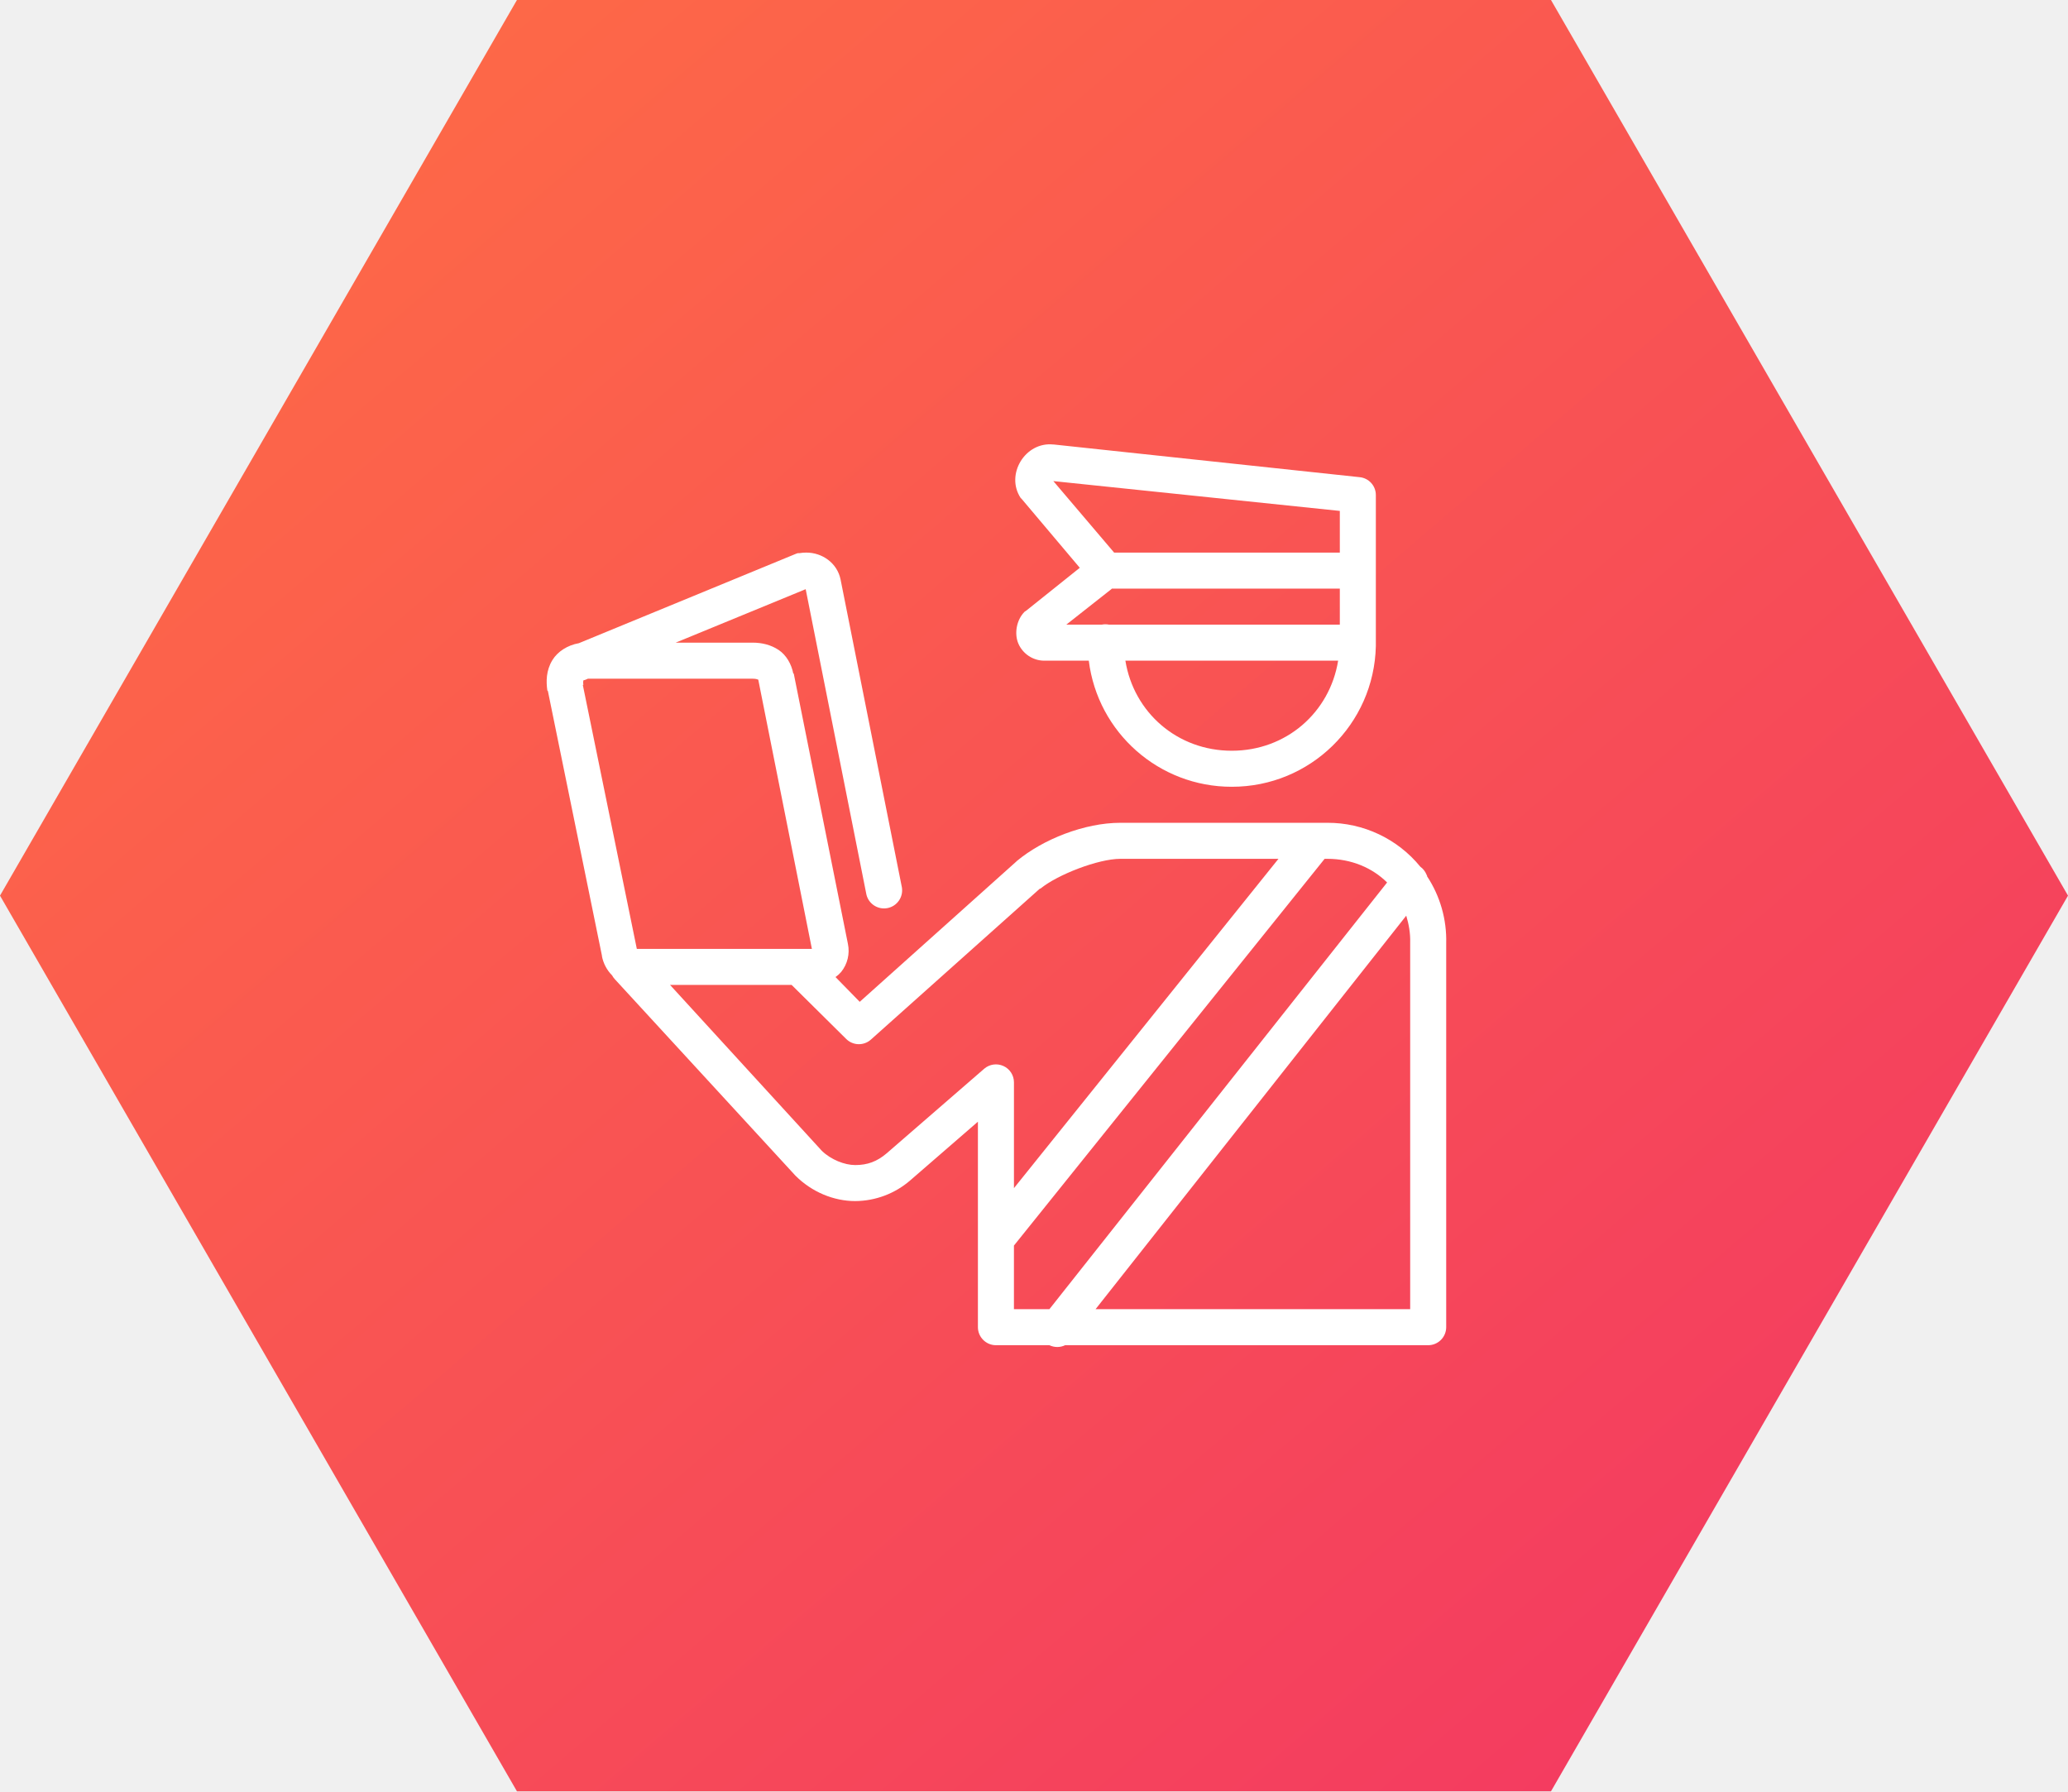
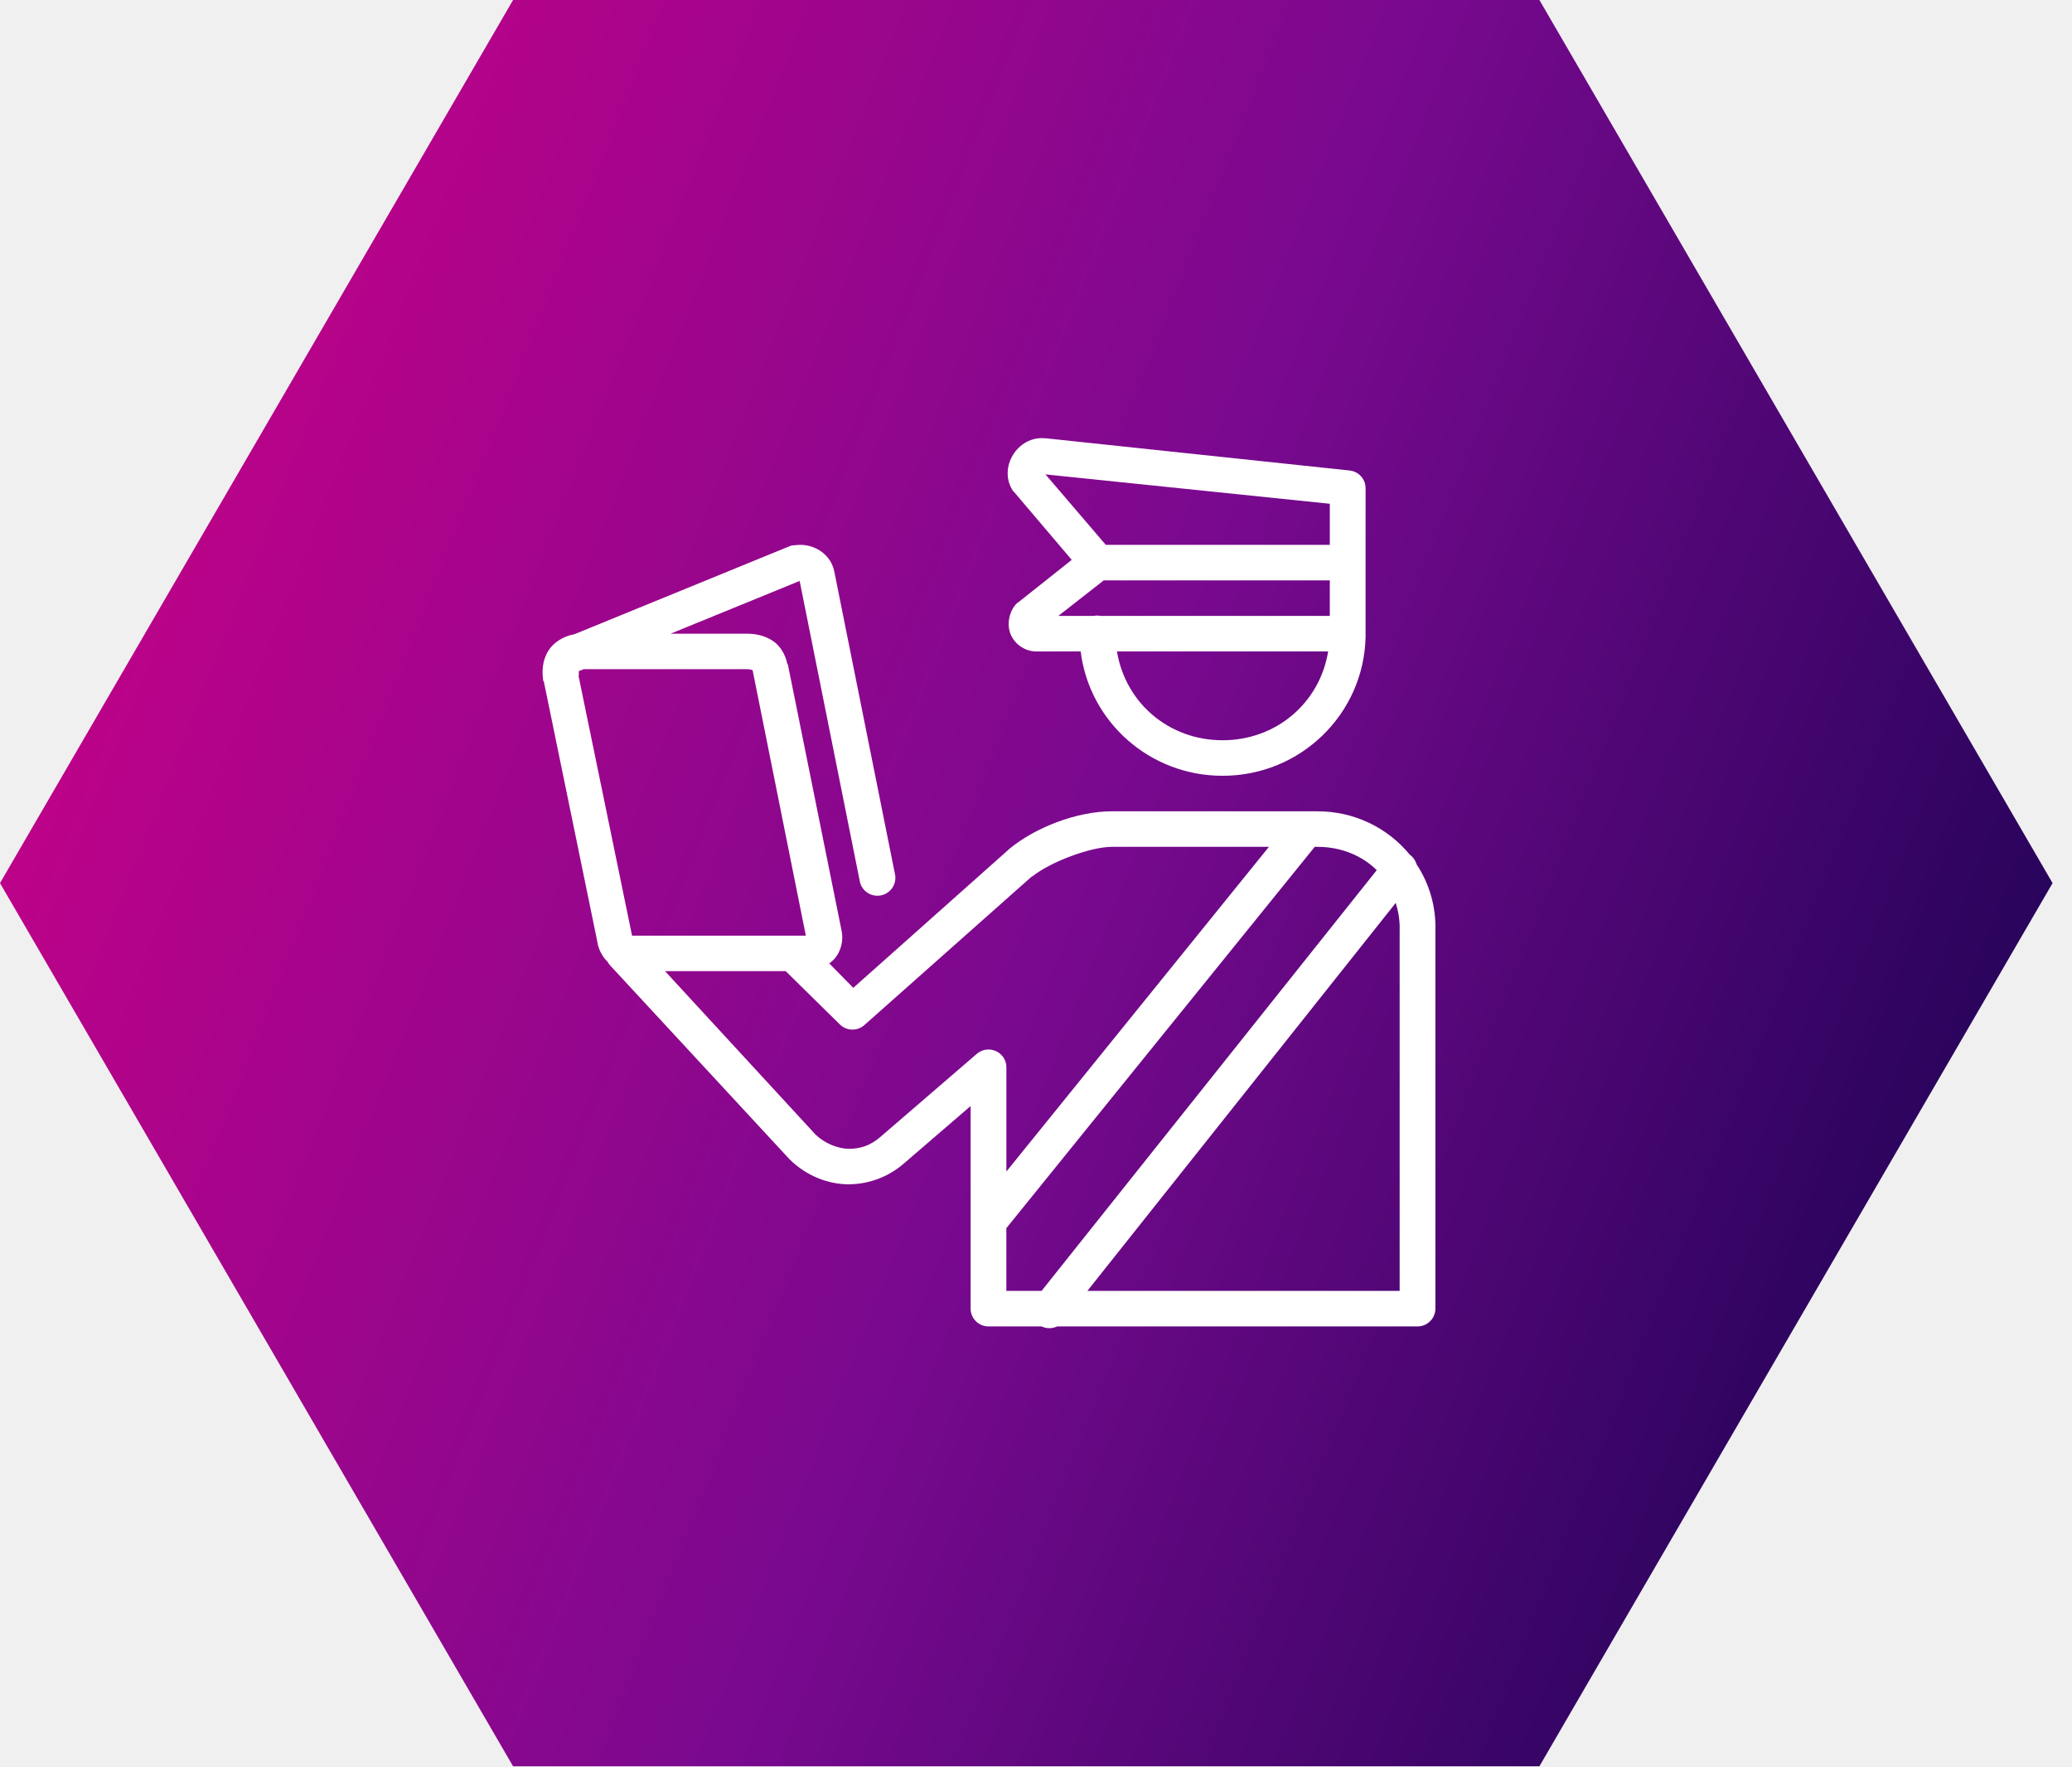
- <svg xmlns="http://www.w3.org/2000/svg" style="isolation:isolate" viewBox="4.568 1 259.432 224.686" width="259.432pt" height="224.686pt">
-   <g>
-     <linearGradient id="_lgradient_2" x1="-0.03" y1="0.014" x2="0.986" y2="1.043" gradientTransform="matrix(259.432,0,0,224.686,4.568,1)" gradientUnits="userSpaceOnUse">
-       <stop offset="0%" stop-opacity="1" style="stop-color:rgb(255,112,67)" />
-       <stop offset="97.826%" stop-opacity="1" style="stop-color:rgb(242,53,100)" />
+ <svg xmlns="http://www.w3.org/2000/svg" width="61" height="52" viewBox="0 0 61 52" fill="none">
+   <g clip-path="url(#clip0)">
+     <path fill-rule="evenodd" clip-rule="evenodd" d="M45.32 0L60.428 25.999L45.32 52H15.105L0 25.999L15.105 0H45.32Z" fill="url(#paint0_linear)" />
+     <path d="M30.779 12.904C29.954 12.816 29.37 13.778 29.825 14.456C29.835 14.468 29.846 14.479 29.858 14.488L31.552 16.483L29.989 17.724C29.973 17.735 29.956 17.745 29.94 17.757C29.695 18 29.634 18.405 29.759 18.688C29.885 18.972 30.175 19.179 30.516 19.179H31.815C32.077 21.272 33.869 22.842 35.992 22.839C38.281 22.843 40.152 21.027 40.203 18.753V18.738C40.205 18.71 40.205 18.683 40.203 18.656V16.646C40.205 16.619 40.205 16.591 40.203 16.564V14.375C40.205 14.103 39.998 13.876 39.726 13.851L30.795 12.904H30.779ZM30.779 13.966L39.15 14.831V16.041H32.555L30.779 13.966ZM23.559 16.041C23.493 16.041 23.427 16.045 23.361 16.057H23.312C23.295 16.062 23.279 16.067 23.262 16.074L16.914 18.671C16.583 18.729 16.293 18.915 16.141 19.162C15.954 19.466 15.957 19.785 15.993 20.044L16.01 20.06L17.589 27.741C17.593 27.743 17.589 27.753 17.589 27.757C17.628 27.961 17.733 28.164 17.885 28.313C17.907 28.354 17.934 28.392 17.967 28.427L23.23 34.114L23.246 34.131C23.721 34.602 24.36 34.866 24.99 34.866C25.582 34.862 26.154 34.648 26.601 34.261L28.575 32.562V38.527C28.575 38.815 28.812 39.05 29.101 39.05H30.664C30.809 39.119 30.978 39.119 31.124 39.05H41.732C42.022 39.05 42.258 38.815 42.258 38.527V27.382C42.277 26.692 42.082 26.013 41.699 25.438V25.421C41.693 25.411 41.689 25.399 41.683 25.388C41.646 25.297 41.583 25.217 41.502 25.159C40.837 24.35 39.84 23.882 38.788 23.885H32.736C31.696 23.885 30.477 24.361 29.709 24.996L29.694 25.012L25.121 29.082L24.414 28.363C24.475 28.321 24.53 28.271 24.579 28.215C24.765 27.986 24.837 27.686 24.776 27.398L23.197 19.571V19.555H23.18C23.127 19.28 22.977 19.017 22.753 18.868C22.522 18.715 22.255 18.656 21.996 18.656H19.743L23.542 17.103L25.319 25.977C25.389 26.248 25.662 26.416 25.938 26.36C26.214 26.303 26.397 26.041 26.354 25.764L24.562 16.826C24.466 16.343 24.022 16.039 23.559 16.041H23.559ZM32.489 17.087H39.15V18.133H32.407C32.336 18.119 32.264 18.119 32.193 18.133H31.157L32.473 17.103L32.489 17.087ZM32.884 19.179H39.101C38.856 20.68 37.586 21.793 35.992 21.793C34.399 21.793 33.129 20.68 32.884 19.179ZM17.177 19.701H21.996C22.105 19.701 22.154 19.73 22.161 19.735V19.75L23.724 27.546C23.721 27.548 23.746 27.546 23.674 27.546H18.608L17.029 19.881H17.046C17.035 19.804 17.042 19.777 17.046 19.751C17.079 19.742 17.114 19.732 17.145 19.718L17.177 19.701ZM32.736 24.931H37.357L29.628 34.49V31.418C29.628 31.214 29.507 31.028 29.32 30.945C29.132 30.86 28.912 30.892 28.756 31.026L25.911 33.478C25.627 33.718 25.348 33.821 24.99 33.821C24.68 33.821 24.283 33.664 24.02 33.412L24.003 33.395L19.579 28.591H23.131L24.726 30.16C24.925 30.356 25.243 30.363 25.45 30.176L30.384 25.797C30.386 25.795 30.398 25.799 30.401 25.797C30.902 25.388 32.094 24.931 32.736 24.931ZM38.706 24.931H38.788C39.485 24.931 40.1 25.192 40.532 25.617L30.664 38.004H29.627V36.158L38.706 24.931ZM41.091 26.581C41.165 26.826 41.214 27.086 41.206 27.366V38.004H32.013L41.091 26.581Z" fill="white" />
+   </g>
+   <defs>
+     <linearGradient id="paint0_linear" x1="-8.9481e-07" y1="6.25392e-06" x2="70.045" y2="27.533" gradientUnits="userSpaceOnUse">
+       <stop stop-color="#D20087" />
+       <stop offset="0.52" stop-color="#79098F" />
+       <stop offset="1" stop-color="#0C024A" />
    </linearGradient>
-     <path d=" M 199.14 1 L 264 113.34 L 199.14 225.686 L 69.419 225.686 L 4.568 113.34 L 69.419 1 L 199.14 1 Z " fill-rule="evenodd" fill="url(#_lgradient_2)" />
-     <path d=" M 136.711 56.755 C 133.17 56.375 130.664 60.532 132.614 63.463 C 132.659 63.515 132.704 63.56 132.756 63.603 L 140.028 72.219 L 133.321 77.585 C 133.249 77.63 133.179 77.673 133.109 77.725 C 132.058 78.776 131.794 80.525 132.332 81.749 C 132.872 82.976 134.117 83.869 135.581 83.869 L 141.157 83.869 C 142.285 92.913 149.979 99.698 159.093 99.685 C 168.919 99.7 176.952 91.855 177.169 82.032 L 177.169 81.964 C 177.178 81.846 177.178 81.727 177.169 81.609 L 177.169 72.924 C 177.178 72.811 177.178 72.686 177.169 72.571 L 177.169 63.111 C 177.179 61.939 176.289 60.957 175.122 60.851 L 136.781 56.755 L 136.711 56.755 Z  M 136.711 61.344 L 172.65 65.085 L 172.65 70.312 L 144.336 70.312 L 136.711 61.344 Z  M 105.712 70.312 C 105.43 70.312 105.148 70.33 104.865 70.382 L 104.653 70.382 C 104.581 70.402 104.51 70.426 104.44 70.454 L 77.186 81.677 C 75.765 81.925 74.52 82.728 73.867 83.796 C 73.065 85.111 73.074 86.487 73.232 87.608 L 73.302 87.678 L 80.081 120.866 C 80.099 120.875 80.081 120.918 80.081 120.936 C 80.248 121.817 80.7 122.694 81.353 123.338 C 81.45 123.514 81.565 123.681 81.705 123.83 L 104.3 148.402 L 104.37 148.475 C 106.411 150.513 109.154 151.652 111.856 151.652 C 114.4 151.636 116.855 150.71 118.775 149.04 L 127.248 141.696 L 127.248 167.47 C 127.248 168.713 128.265 169.73 129.507 169.73 L 136.216 169.73 C 136.842 170.03 137.567 170.03 138.193 169.73 L 183.735 169.73 C 184.98 169.73 185.995 168.713 185.995 167.47 L 185.995 119.314 C 186.074 116.334 185.236 113.401 183.595 110.913 L 183.595 110.84 C 183.568 110.797 183.55 110.746 183.523 110.7 C 183.364 110.304 183.095 109.96 182.748 109.711 C 179.892 106.213 175.611 104.19 171.096 104.204 L 145.111 104.204 C 140.647 104.204 135.414 106.26 132.119 109.006 L 132.051 109.076 L 112.421 126.659 L 109.384 123.552 C 109.645 123.37 109.883 123.156 110.091 122.915 C 110.889 121.925 111.2 120.63 110.939 119.386 L 104.16 85.563 L 104.16 85.493 L 104.088 85.493 C 103.86 84.309 103.216 83.17 102.253 82.527 C 101.263 81.864 100.116 81.609 99.004 81.609 L 89.331 81.609 L 105.642 74.901 L 113.268 113.242 C 113.572 114.414 114.742 115.142 115.928 114.898 C 117.114 114.653 117.899 113.522 117.715 112.325 L 110.021 73.701 C 109.608 71.618 107.701 70.303 105.715 70.312 L 105.712 70.312 Z  M 144.054 74.831 L 172.65 74.831 L 172.65 79.35 L 143.699 79.35 C 143.397 79.288 143.085 79.288 142.782 79.35 L 138.335 79.35 L 143.984 74.901 L 144.054 74.831 Z  M 145.749 83.869 L 172.438 83.869 C 171.387 90.356 165.933 95.166 159.093 95.166 C 152.254 95.166 146.799 90.356 145.749 83.869 Z  M 78.316 86.128 L 99.004 86.128 C 99.472 86.128 99.684 86.252 99.711 86.271 L 99.711 86.338 L 106.42 120.021 C 106.411 120.03 106.515 120.021 106.207 120.021 L 84.459 120.021 L 77.681 86.905 L 77.751 86.905 C 77.706 86.569 77.733 86.454 77.751 86.341 C 77.893 86.304 78.042 86.261 78.176 86.198 L 78.316 86.128 Z  M 145.114 108.723 L 164.952 108.723 L 131.769 150.029 L 131.769 136.755 C 131.769 135.873 131.249 135.069 130.445 134.708 C 129.639 134.343 128.695 134.48 128.027 135.06 L 115.812 145.653 C 114.592 146.692 113.395 147.135 111.858 147.135 C 110.525 147.135 108.821 146.457 107.692 145.37 L 107.622 145.298 L 88.626 124.54 L 103.878 124.54 L 110.724 131.318 C 111.577 132.165 112.943 132.195 113.833 131.388 L 135.016 112.465 C 135.025 112.456 135.077 112.474 135.086 112.465 C 137.239 110.7 142.359 108.723 145.114 108.723 Z  M 170.743 108.723 L 171.098 108.723 C 174.09 108.723 176.729 109.853 178.581 111.69 L 136.216 165.211 L 131.767 165.211 L 131.767 157.233 L 170.743 108.723 Z  M 180.983 115.854 C 181.3 116.914 181.512 118.035 181.476 119.244 L 181.476 165.211 L 142.007 165.211 L 180.983 115.854 Z " fill="rgb(255,255,255)" />
-   </g>
+     <clipPath id="clip0">
+       <rect width="60.428" height="52" fill="white" />
+     </clipPath>
+   </defs>
</svg>
